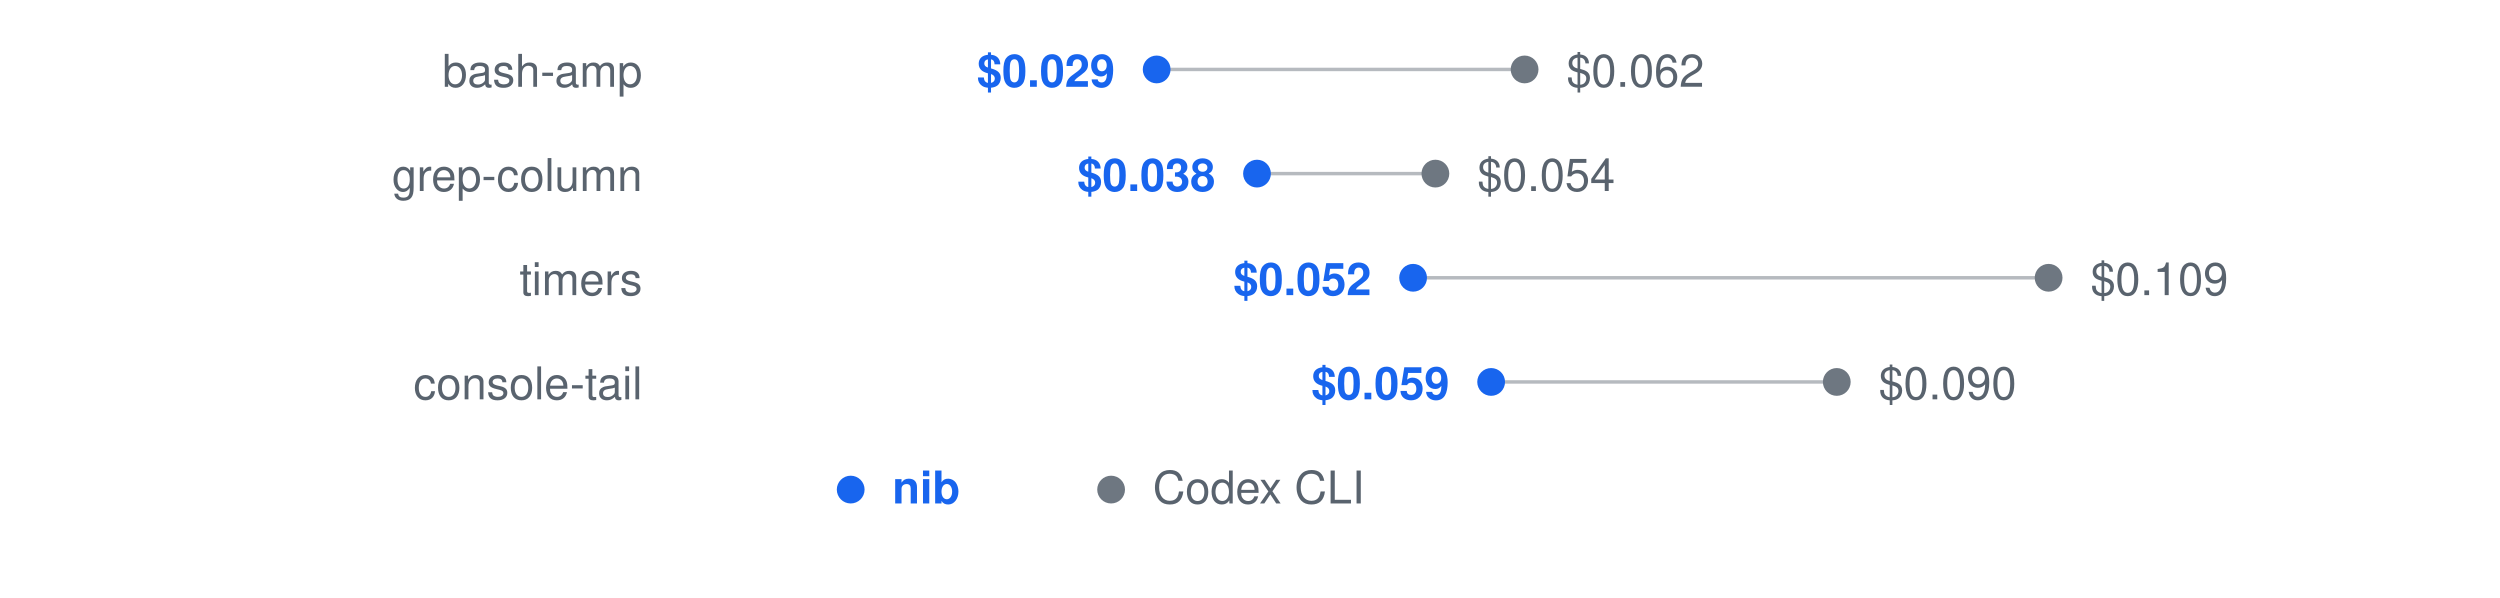
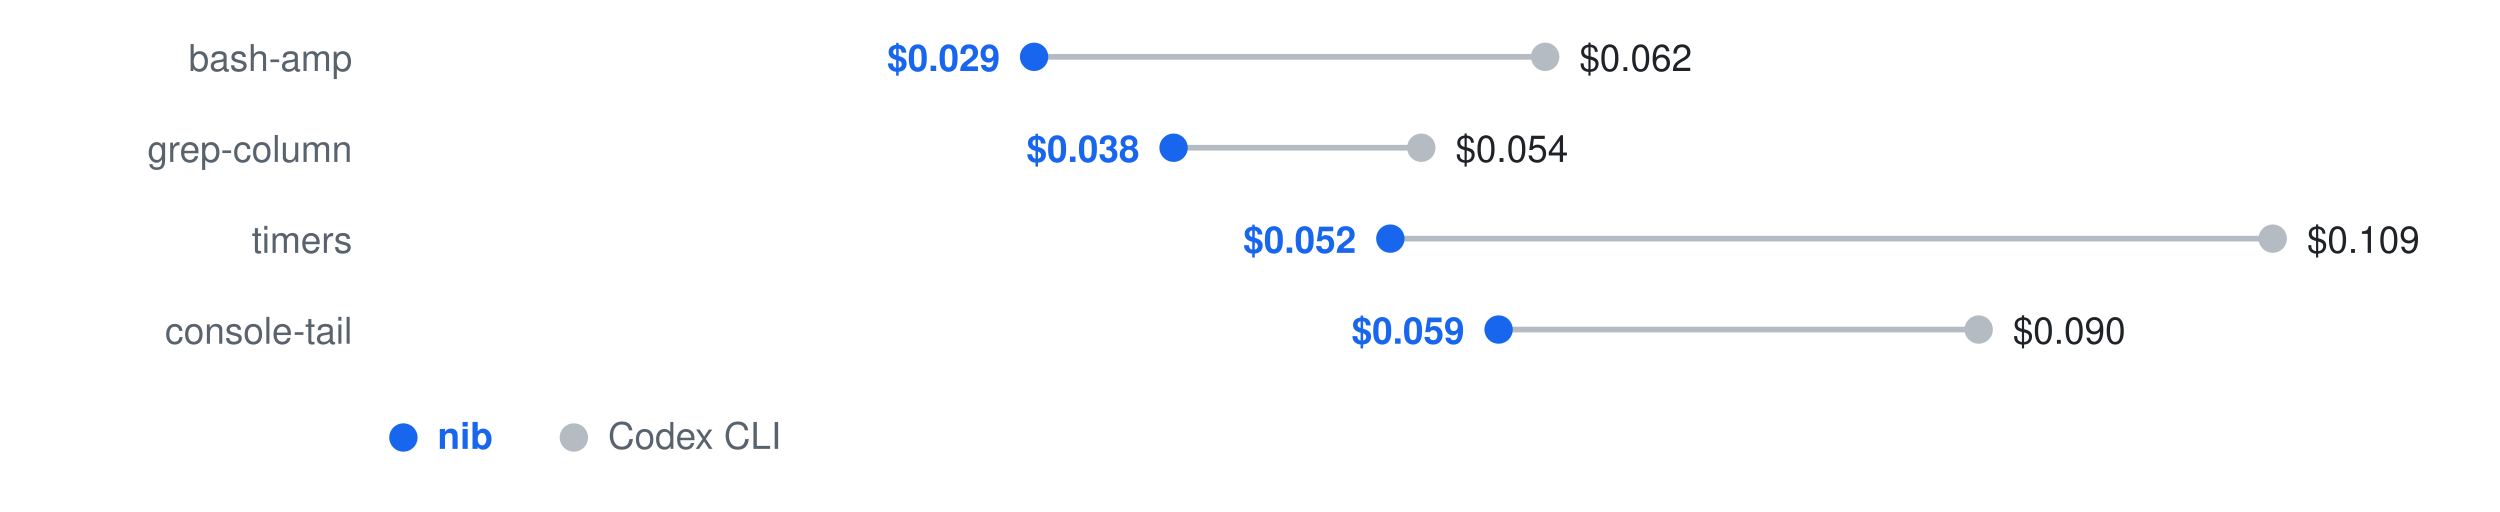
- <svg xmlns="http://www.w3.org/2000/svg" width="720" height="172" viewBox="0 0 720 172" font-family="-apple-system, BlinkMacSystemFont, &quot;Segoe UI&quot;, Helvetica, Arial, sans-serif" font-size="13">
-   <text x="185" y="25" fill="#59636e" text-anchor="end" font-weight="400">bash-amp</text>
-   <line x1="333.119" x2="439.083" y1="20" y2="20" stroke="#6E7781" stroke-opacity="0.5" stroke-width="1" />
-   <circle cx="333.119" cy="20" r="4" fill="#1865EE" />
-   <circle cx="439.083" cy="20" r="4" fill="#6E7781" />
-   <text x="321.119" y="25" fill="#1865EE" text-anchor="end" font-weight="700">$0.029</text>
-   <text x="451.083" y="25" fill="#59636e" text-anchor="start" font-weight="400">$0.062</text>
-   <text x="185" y="55" fill="#59636e" text-anchor="end" font-weight="400">grep-column</text>
-   <line x1="362.018" x2="413.394" y1="50" y2="50" stroke="#6E7781" stroke-opacity="0.5" stroke-width="1" />
-   <circle cx="362.018" cy="50" r="4" fill="#1865EE" />
-   <circle cx="413.394" cy="50" r="4" fill="#6E7781" />
-   <text x="350.018" y="55" fill="#1865EE" text-anchor="end" font-weight="700">$0.038</text>
-   <text x="425.394" y="55" fill="#59636e" text-anchor="start" font-weight="400">$0.054</text>
-   <text x="185" y="85" fill="#59636e" text-anchor="end" font-weight="400">timers</text>
-   <line x1="406.972" x2="590.0" y1="80" y2="80" stroke="#6E7781" stroke-opacity="0.5" stroke-width="1" />
-   <circle cx="406.972" cy="80" r="4" fill="#1865EE" />
-   <circle cx="590.0" cy="80" r="4" fill="#6E7781" />
-   <text x="394.972" y="85" fill="#1865EE" text-anchor="end" font-weight="700">$0.052</text>
-   <text x="602.0" y="85" fill="#59636e" text-anchor="start" font-weight="400">$0.109</text>
-   <text x="185" y="115" fill="#59636e" text-anchor="end" font-weight="400">console-tail</text>
-   <line x1="429.45" x2="528.991" y1="110" y2="110" stroke="#6E7781" stroke-opacity="0.5" stroke-width="1" />
-   <circle cx="429.45" cy="110" r="4" fill="#1865EE" />
-   <circle cx="528.991" cy="110" r="4" fill="#6E7781" />
-   <text x="417.45" y="115" fill="#1865EE" text-anchor="end" font-weight="700">$0.059</text>
-   <text x="540.991" y="115" fill="#59636e" text-anchor="start" font-weight="400">$0.090</text>
-   <circle cx="245" cy="141" r="4" fill="#1865EE" />
-   <text x="257" y="145" fill="#1865EE" text-anchor="start" font-weight="700">nib</text>
-   <circle cx="320" cy="141" r="4" fill="#6E7781" />
-   <text x="332" y="145" fill="#59636e" text-anchor="start" font-weight="400">Codex CLI</text>
+ <svg xmlns="http://www.w3.org/2000/svg" width="880" height="180" viewBox="0 0 880 180" font-family="-apple-system, BlinkMacSystemFont, &quot;Segoe UI&quot;, Helvetica, Arial, sans-serif" font-size="13">
+   <text x="124" y="25" fill="#59636e" text-anchor="end" font-weight="400">bash-amp</text>
+   <line x1="364.0" x2="543.9" y1="20" y2="20" stroke="#B4BBC3" stroke-width="2" />
+   <circle cx="543.9" cy="20" r="5" fill="#B4BBC3" />
+   <circle cx="364.0" cy="20" r="5" fill="#1865EE" />
+   <text x="352.037" y="25" fill="#1865EE" text-anchor="end" font-weight="700">$0.029</text>
+   <text x="555.872" y="25" fill="#1f2328" text-anchor="start" font-weight="400">$0.062</text>
+   <text x="124" y="57" fill="#59636e" text-anchor="end" font-weight="400">grep-column</text>
+   <line x1="413.1" x2="500.3" y1="52" y2="52" stroke="#B4BBC3" stroke-width="2" />
+   <circle cx="500.3" cy="52" r="5" fill="#B4BBC3" />
+   <circle cx="413.1" cy="52" r="5" fill="#1865EE" />
+   <text x="401.083" y="57" fill="#1865EE" text-anchor="end" font-weight="700">$0.038</text>
+   <text x="512.275" y="57" fill="#1f2328" text-anchor="start" font-weight="400">$0.054</text>
+   <text x="124" y="89" fill="#59636e" text-anchor="end" font-weight="400">timers</text>
+   <line x1="489.4" x2="800.0" y1="84" y2="84" stroke="#B4BBC3" stroke-width="2" />
+   <circle cx="800.0" cy="84" r="5" fill="#B4BBC3" />
+   <circle cx="489.4" cy="84" r="5" fill="#1865EE" />
+   <text x="477.376" y="89" fill="#1865EE" text-anchor="end" font-weight="700">$0.052</text>
+   <text x="812.0" y="89" fill="#1f2328" text-anchor="start" font-weight="400">$0.109</text>
+   <text x="124" y="121" fill="#59636e" text-anchor="end" font-weight="400">console-tail</text>
+   <line x1="527.5" x2="696.5" y1="116" y2="116" stroke="#B4BBC3" stroke-width="2" />
+   <circle cx="696.5" cy="116" r="5" fill="#B4BBC3" />
+   <circle cx="527.5" cy="116" r="5" fill="#1865EE" />
+   <text x="515.523" y="121" fill="#1865EE" text-anchor="end" font-weight="700">$0.059</text>
+   <text x="708.459" y="121" fill="#1f2328" text-anchor="start" font-weight="400">$0.090</text>
+   <circle cx="142" cy="154" r="5" fill="#1865EE" />
+   <text x="154" y="158" fill="#1865EE" text-anchor="start" font-weight="700">nib</text>
+   <circle cx="202" cy="154" r="5" fill="#B4BBC3" />
+   <text x="214" y="158" fill="#59636e" text-anchor="start" font-weight="400">Codex CLI</text>
</svg>
